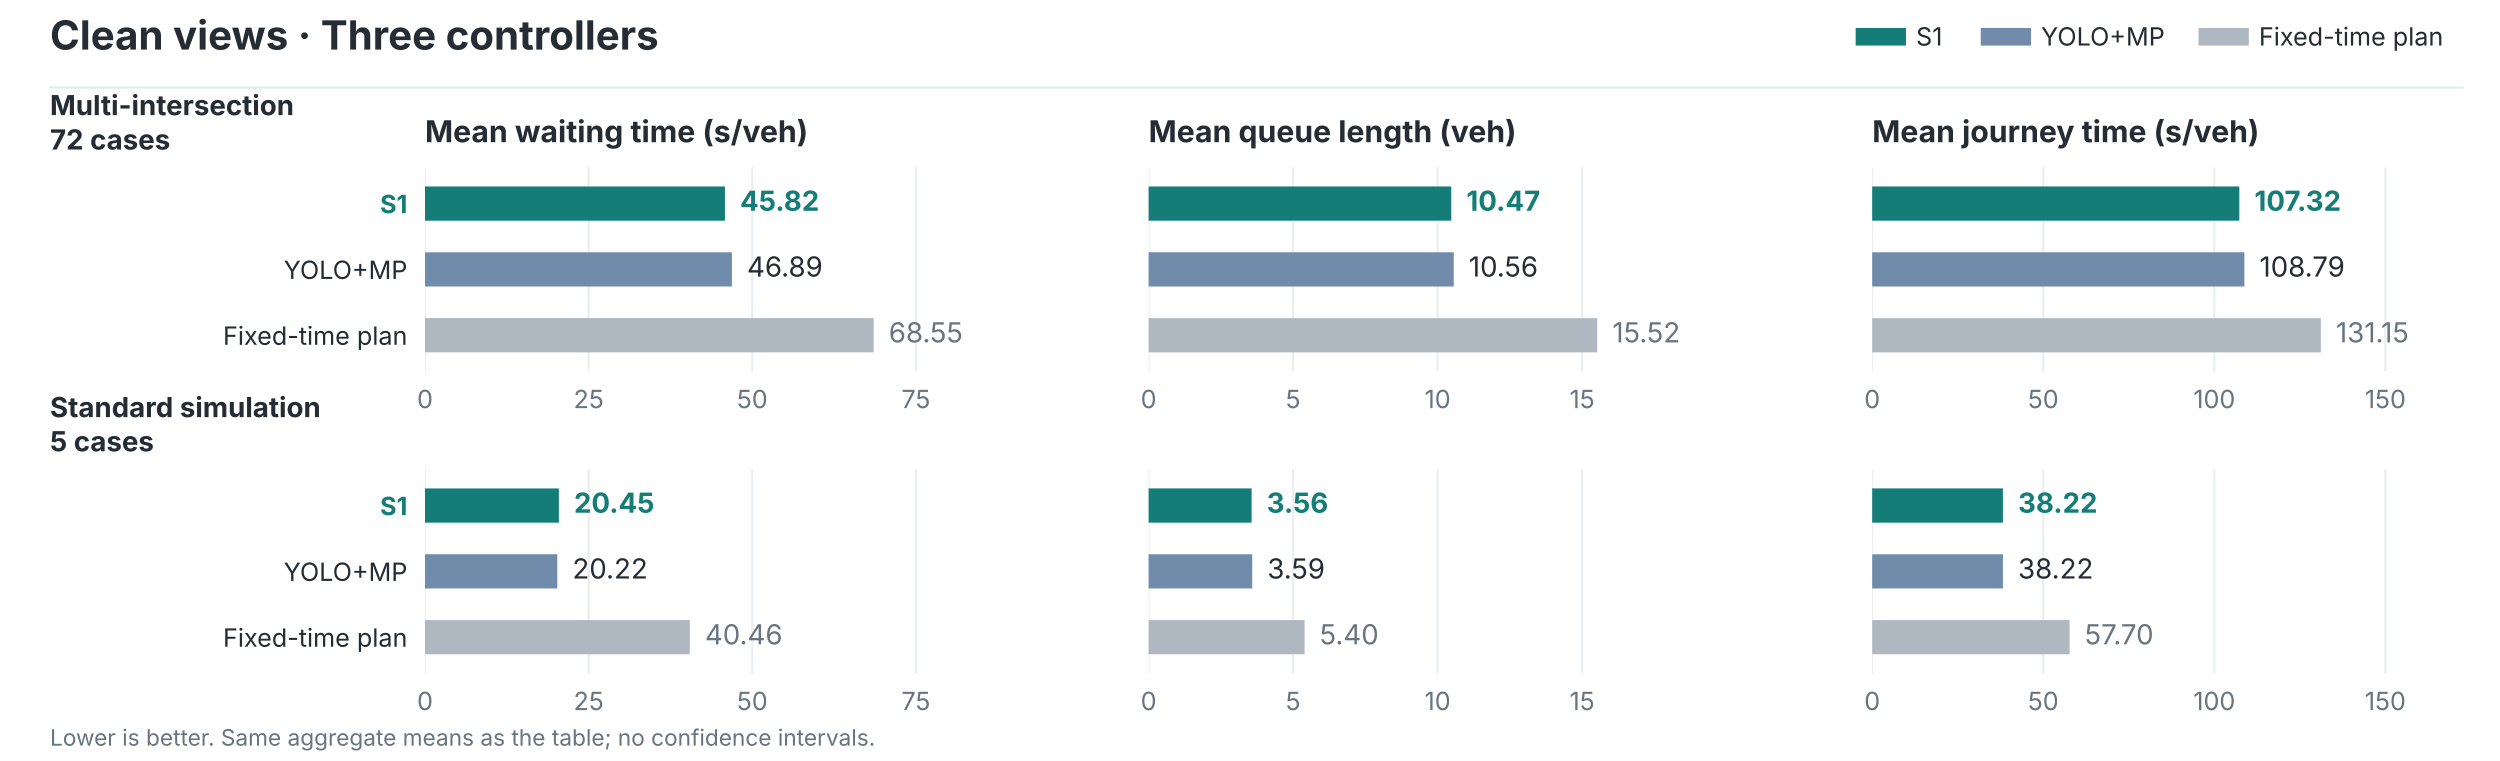
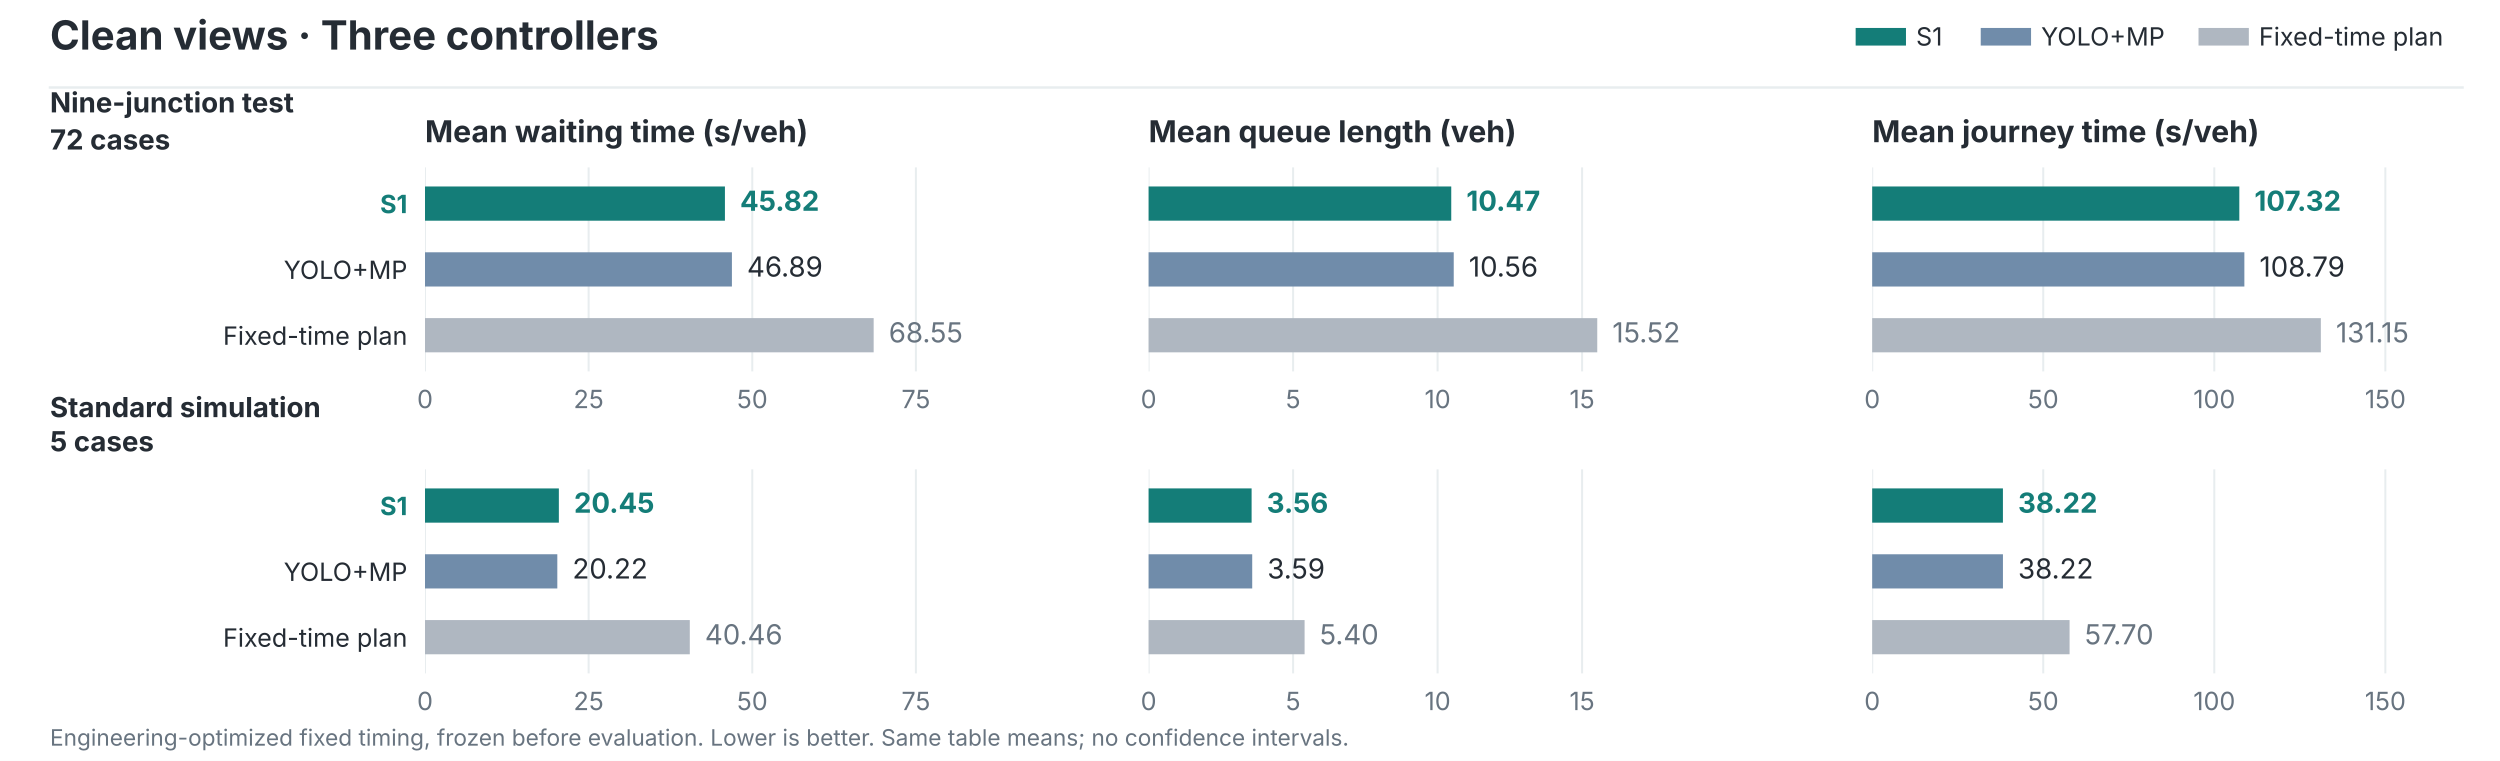
<svg xmlns="http://www.w3.org/2000/svg" width="993.6pt" height="302.4pt" viewBox="0 0 993.6 302.4" version="1.1">
  <defs>
    <style type="text/css">*{stroke-linejoin: round; stroke-linecap: butt}</style>
  </defs>
  <g id="figure_1">
    <g id="patch_1">
      <path d="M 0 302.4 L 993.6 302.4 L 993.6 0 L 0 0 z " style="fill: #ffffff" />
    </g>
    <g id="axes_1">
      <g id="patch_2">
        <path d="M 168.912 147.615 L 393.588 147.615 L 393.588 66.528 L 168.912 66.528 z " style="fill: #ffffff" />
      </g>
      <g id="matplotlib.axis_1">
        <g id="xtick_1">
          <g id="line2d_1">
-             <path d="M 168.912 147.615 L 168.912 66.528 " clip-path="url(#p9d1bf9a8a6)" style="fill: none; stroke: #e8edef; stroke-width: 0.8; stroke-linecap: square" />
+             <path d="M 168.912 147.615 L 168.912 66.528 " clip-path="url(#pd9fba6aa80)" style="fill: none; stroke: #e8edef; stroke-width: 0.8; stroke-linecap: square" />
          </g>
          <g id="line2d_2" />
          <g id="text_1">
            <text style="font-size: 10px; font-family: 'Inter', 'DejaVu Sans', sans-serif; text-anchor: middle; fill: #687480" x="168.912" y="162.213" transform="rotate(-0 168.912 162.2128)">0</text>
          </g>
        </g>
        <g id="xtick_2">
          <g id="line2d_3">
-             <path d="M 233.947 147.615 L 233.947 66.528 " clip-path="url(#p9d1bf9a8a6)" style="fill: none; stroke: #e8edef; stroke-width: 0.8; stroke-linecap: square" />
+             <path d="M 233.947 147.615 L 233.947 66.528 " clip-path="url(#pd9fba6aa80)" style="fill: none; stroke: #e8edef; stroke-width: 0.8; stroke-linecap: square" />
          </g>
          <g id="line2d_4" />
          <g id="text_2">
            <text style="font-size: 10px; font-family: 'Inter', 'DejaVu Sans', sans-serif; text-anchor: middle; fill: #687480" x="233.947" y="162.213" transform="rotate(-0 233.9473 162.2128)">25</text>
          </g>
        </g>
        <g id="xtick_3">
          <g id="line2d_5">
-             <path d="M 298.983 147.615 L 298.983 66.528 " clip-path="url(#p9d1bf9a8a6)" style="fill: none; stroke: #e8edef; stroke-width: 0.8; stroke-linecap: square" />
+             <path d="M 298.983 147.615 L 298.983 66.528 " clip-path="url(#pd9fba6aa80)" style="fill: none; stroke: #e8edef; stroke-width: 0.8; stroke-linecap: square" />
          </g>
          <g id="line2d_6" />
          <g id="text_3">
            <text style="font-size: 10px; font-family: 'Inter', 'DejaVu Sans', sans-serif; text-anchor: middle; fill: #687480" x="298.983" y="162.213" transform="rotate(-0 298.9826 162.2128)">50</text>
          </g>
        </g>
        <g id="xtick_4">
          <g id="line2d_7">
-             <path d="M 364.018 147.615 L 364.018 66.528 " clip-path="url(#p9d1bf9a8a6)" style="fill: none; stroke: #e8edef; stroke-width: 0.8; stroke-linecap: square" />
+             <path d="M 364.018 147.615 L 364.018 66.528 " clip-path="url(#pd9fba6aa80)" style="fill: none; stroke: #e8edef; stroke-width: 0.8; stroke-linecap: square" />
          </g>
          <g id="line2d_8" />
          <g id="text_4">
            <text style="font-size: 10px; font-family: 'Inter', 'DejaVu Sans', sans-serif; text-anchor: middle; fill: #687480" x="364.018" y="162.213" transform="rotate(-0 364.0179 162.2128)">75</text>
          </g>
        </g>
      </g>
      <g id="matplotlib.axis_2">
        <g id="ytick_1">
          <g id="line2d_9" />
          <g id="text_5">
            <text style="font-weight: 700; font-size: 10px; font-family: 'Inter', 'DejaVu Sans', sans-serif; text-anchor: end; fill: #147d78" x="161.912" y="84.713" transform="rotate(-0 161.912 84.71325)">S1</text>
          </g>
        </g>
        <g id="ytick_2">
          <g id="line2d_10" />
          <g id="text_6">
            <text style="font-size: 10px; font-family: 'Inter', 'DejaVu Sans', sans-serif; text-anchor: end; fill: #252c34" x="161.912" y="110.87" transform="rotate(-0 161.912 110.8704)">YOLO+MP</text>
          </g>
        </g>
        <g id="ytick_3">
          <g id="line2d_11" />
          <g id="text_7">
            <text style="font-size: 10px; font-family: 'Inter', 'DejaVu Sans', sans-serif; text-anchor: end; fill: #252c34" x="161.912" y="137.028" transform="rotate(-0 161.912 137.0279)">Fixed-time plan</text>
          </g>
        </g>
      </g>
      <g id="patch_3">
-         <path d="M 168.912 87.715 L 288.115 87.715 L 288.115 74.114 L 168.912 74.114 z " clip-path="url(#p9d1bf9a8a6)" style="fill: #147d78" />
+         <path d="M 168.912 87.715 L 288.115 87.715 L 288.115 74.114 L 168.912 74.114 z " clip-path="url(#pd9fba6aa80)" style="fill: #147d78" />
      </g>
      <g id="patch_4">
-         <path d="M 168.912 113.872 L 290.891 113.872 L 290.891 100.271 L 168.912 100.271 z " clip-path="url(#p9d1bf9a8a6)" style="fill: #708caa" />
+         <path d="M 168.912 113.872 L 290.891 113.872 L 290.891 100.271 L 168.912 100.271 z " clip-path="url(#pd9fba6aa80)" style="fill: #708caa" />
      </g>
      <g id="patch_5">
-         <path d="M 168.912 140.03 L 347.227 140.03 L 347.227 126.428 L 168.912 126.428 z " clip-path="url(#p9d1bf9a8a6)" style="fill: #afb7c1" />
+         <path d="M 168.912 140.03 L 347.227 140.03 L 347.227 126.428 L 168.912 126.428 z " clip-path="url(#pd9fba6aa80)" style="fill: #afb7c1" />
      </g>
      <g id="text_8">
        <text style="font-weight: 700; font-size: 11px; font-family: 'Inter', 'DejaVu Sans', sans-serif; text-anchor: start; fill: #147d78" x="294.115" y="83.772" transform="rotate(-0 294.1155 83.77184)">45.82</text>
      </g>
      <g id="text_9">
        <text style="font-size: 11px; font-family: 'Inter', 'DejaVu Sans', sans-serif; text-anchor: start; fill: #252c34" x="296.891" y="109.929" transform="rotate(-0 296.891 109.929)">46.89</text>
      </g>
      <g id="text_10">
        <text style="font-size: 11px; font-family: 'Inter', 'DejaVu Sans', sans-serif; text-anchor: start; fill: #687480" x="353.227" y="136.086" transform="rotate(-0 353.2266 136.0861)">68.55</text>
      </g>
      <g id="text_11">
        <text style="font-weight: 700; font-size: 12px; font-family: 'Inter', 'DejaVu Sans', sans-serif; text-anchor: start; fill: #252c34" x="168.912" y="56.528" transform="rotate(-0 168.912 56.528)">Mean waiting time (s/veh)</text>
      </g>
    </g>
    <g id="axes_2">
      <g id="patch_6">
        <path d="M 456.498 147.615 L 681.174 147.615 L 681.174 66.528 L 456.498 66.528 z " style="fill: #ffffff" />
      </g>
      <g id="matplotlib.axis_3">
        <g id="xtick_5">
          <g id="line2d_12">
-             <path d="M 456.498 147.615 L 456.498 66.528 " clip-path="url(#pfd0835ec8d)" style="fill: none; stroke: #e8edef; stroke-width: 0.8; stroke-linecap: square" />
+             <path d="M 456.498 147.615 L 456.498 66.528 " clip-path="url(#p2696ca1bbf)" style="fill: none; stroke: #e8edef; stroke-width: 0.8; stroke-linecap: square" />
          </g>
          <g id="line2d_13" />
          <g id="text_12">
            <text style="font-size: 10px; font-family: 'Inter', 'DejaVu Sans', sans-serif; text-anchor: middle; fill: #687480" x="456.498" y="162.213" transform="rotate(-0 456.4978 162.2128)">0</text>
          </g>
        </g>
        <g id="xtick_6">
          <g id="line2d_14">
-             <path d="M 513.927 147.615 L 513.927 66.528 " clip-path="url(#pfd0835ec8d)" style="fill: none; stroke: #e8edef; stroke-width: 0.8; stroke-linecap: square" />
+             <path d="M 513.927 147.615 L 513.927 66.528 " clip-path="url(#p2696ca1bbf)" style="fill: none; stroke: #e8edef; stroke-width: 0.8; stroke-linecap: square" />
          </g>
          <g id="line2d_15" />
          <g id="text_13">
            <text style="font-size: 10px; font-family: 'Inter', 'DejaVu Sans', sans-serif; text-anchor: middle; fill: #687480" x="513.927" y="162.213" transform="rotate(-0 513.927 162.2128)">5</text>
          </g>
        </g>
        <g id="xtick_7">
          <g id="line2d_16">
-             <path d="M 571.356 147.615 L 571.356 66.528 " clip-path="url(#pfd0835ec8d)" style="fill: none; stroke: #e8edef; stroke-width: 0.8; stroke-linecap: square" />
+             <path d="M 571.356 147.615 L 571.356 66.528 " clip-path="url(#p2696ca1bbf)" style="fill: none; stroke: #e8edef; stroke-width: 0.8; stroke-linecap: square" />
          </g>
          <g id="line2d_17" />
          <g id="text_14">
            <text style="font-size: 10px; font-family: 'Inter', 'DejaVu Sans', sans-serif; text-anchor: middle; fill: #687480" x="571.356" y="162.213" transform="rotate(-0 571.3561 162.2128)">10</text>
          </g>
        </g>
        <g id="xtick_8">
          <g id="line2d_18">
-             <path d="M 628.785 147.615 L 628.785 66.528 " clip-path="url(#pfd0835ec8d)" style="fill: none; stroke: #e8edef; stroke-width: 0.8; stroke-linecap: square" />
+             <path d="M 628.785 147.615 L 628.785 66.528 " clip-path="url(#p2696ca1bbf)" style="fill: none; stroke: #e8edef; stroke-width: 0.8; stroke-linecap: square" />
          </g>
          <g id="line2d_19" />
          <g id="text_15">
            <text style="font-size: 10px; font-family: 'Inter', 'DejaVu Sans', sans-serif; text-anchor: middle; fill: #687480" x="628.785" y="162.213" transform="rotate(-0 628.7853 162.2128)">15</text>
          </g>
        </g>
      </g>
      <g id="matplotlib.axis_4">
        <g id="ytick_4">
          <g id="line2d_20" />
        </g>
        <g id="ytick_5">
          <g id="line2d_21" />
        </g>
        <g id="ytick_6">
          <g id="line2d_22" />
        </g>
      </g>
      <g id="patch_7">
-         <path d="M 456.498 87.715 L 576.785 87.715 L 576.785 74.114 L 456.498 74.114 z " clip-path="url(#pfd0835ec8d)" style="fill: #147d78" />
+         <path d="M 456.498 87.715 L 576.785 87.715 L 576.785 74.114 L 456.498 74.114 z " clip-path="url(#p2696ca1bbf)" style="fill: #147d78" />
      </g>
      <g id="patch_8">
-         <path d="M 456.498 113.872 L 577.774 113.872 L 577.774 100.271 L 456.498 100.271 z " clip-path="url(#pfd0835ec8d)" style="fill: #708caa" />
+         <path d="M 456.498 113.872 L 577.774 113.872 L 577.774 100.271 L 456.498 100.271 z " clip-path="url(#p2696ca1bbf)" style="fill: #708caa" />
      </g>
      <g id="patch_9">
-         <path d="M 456.498 140.03 L 634.812 140.03 L 634.812 126.428 L 456.498 126.428 z " clip-path="url(#pfd0835ec8d)" style="fill: #afb7c1" />
+         <path d="M 456.498 140.03 L 634.812 140.03 L 634.812 126.428 L 456.498 126.428 z " clip-path="url(#p2696ca1bbf)" style="fill: #afb7c1" />
      </g>
      <g id="text_16">
        <text style="font-weight: 700; font-size: 11px; font-family: 'Inter', 'DejaVu Sans', sans-serif; text-anchor: start; fill: #147d78" x="582.785" y="83.772" transform="rotate(-0 582.7853 83.77184)">10.47</text>
      </g>
      <g id="text_17">
        <text style="font-size: 11px; font-family: 'Inter', 'DejaVu Sans', sans-serif; text-anchor: start; fill: #252c34" x="583.774" y="109.929" transform="rotate(-0 583.7739 109.929)">10.56</text>
      </g>
      <g id="text_18">
        <text style="font-size: 11px; font-family: 'Inter', 'DejaVu Sans', sans-serif; text-anchor: start; fill: #687480" x="640.812" y="136.086" transform="rotate(-0 640.8124 136.0861)">15.52</text>
      </g>
      <g id="text_19">
        <text style="font-weight: 700; font-size: 12px; font-family: 'Inter', 'DejaVu Sans', sans-serif; text-anchor: start; fill: #252c34" x="456.498" y="56.528" transform="rotate(-0 456.4978 56.528)">Mean queue length (veh)</text>
      </g>
    </g>
    <g id="axes_3">
      <g id="patch_10">
        <path d="M 744.084 147.615 L 968.76 147.615 L 968.76 66.528 L 744.084 66.528 z " style="fill: #ffffff" />
      </g>
      <g id="matplotlib.axis_5">
        <g id="xtick_9">
          <g id="line2d_23">
-             <path d="M 744.084 147.615 L 744.084 66.528 " clip-path="url(#p288a948d2e)" style="fill: none; stroke: #e8edef; stroke-width: 0.8; stroke-linecap: square" />
+             <path d="M 744.084 147.615 L 744.084 66.528 " clip-path="url(#p19a91452a4)" style="fill: none; stroke: #e8edef; stroke-width: 0.8; stroke-linecap: square" />
          </g>
          <g id="line2d_24" />
          <g id="text_20">
            <text style="font-size: 10px; font-family: 'Inter', 'DejaVu Sans', sans-serif; text-anchor: middle; fill: #687480" x="744.084" y="162.213" transform="rotate(-0 744.0836 162.2128)">0</text>
          </g>
        </g>
        <g id="xtick_10">
          <g id="line2d_25">
-             <path d="M 812.065 147.615 L 812.065 66.528 " clip-path="url(#p288a948d2e)" style="fill: none; stroke: #e8edef; stroke-width: 0.8; stroke-linecap: square" />
+             <path d="M 812.065 147.615 L 812.065 66.528 " clip-path="url(#p19a91452a4)" style="fill: none; stroke: #e8edef; stroke-width: 0.8; stroke-linecap: square" />
          </g>
          <g id="line2d_26" />
          <g id="text_21">
            <text style="font-size: 10px; font-family: 'Inter', 'DejaVu Sans', sans-serif; text-anchor: middle; fill: #687480" x="812.065" y="162.213" transform="rotate(-0 812.0652 162.2128)">50</text>
          </g>
        </g>
        <g id="xtick_11">
          <g id="line2d_27">
-             <path d="M 880.047 147.615 L 880.047 66.528 " clip-path="url(#p288a948d2e)" style="fill: none; stroke: #e8edef; stroke-width: 0.8; stroke-linecap: square" />
+             <path d="M 880.047 147.615 L 880.047 66.528 " clip-path="url(#p19a91452a4)" style="fill: none; stroke: #e8edef; stroke-width: 0.8; stroke-linecap: square" />
          </g>
          <g id="line2d_28" />
          <g id="text_22">
            <text style="font-size: 10px; font-family: 'Inter', 'DejaVu Sans', sans-serif; text-anchor: middle; fill: #687480" x="880.047" y="162.213" transform="rotate(-0 880.0469 162.2128)">100</text>
          </g>
        </g>
        <g id="xtick_12">
          <g id="line2d_29">
-             <path d="M 948.028 147.615 L 948.028 66.528 " clip-path="url(#p288a948d2e)" style="fill: none; stroke: #e8edef; stroke-width: 0.8; stroke-linecap: square" />
+             <path d="M 948.028 147.615 L 948.028 66.528 " clip-path="url(#p19a91452a4)" style="fill: none; stroke: #e8edef; stroke-width: 0.8; stroke-linecap: square" />
          </g>
          <g id="line2d_30" />
          <g id="text_23">
            <text style="font-size: 10px; font-family: 'Inter', 'DejaVu Sans', sans-serif; text-anchor: middle; fill: #687480" x="948.028" y="162.213" transform="rotate(-0 948.0285 162.2128)">150</text>
          </g>
        </g>
      </g>
      <g id="matplotlib.axis_6">
        <g id="ytick_7">
          <g id="line2d_31" />
        </g>
        <g id="ytick_8">
          <g id="line2d_32" />
        </g>
        <g id="ytick_9">
          <g id="line2d_33" />
        </g>
      </g>
      <g id="patch_11">
-         <path d="M 744.084 87.715 L 889.994 87.715 L 889.994 74.114 L 744.084 74.114 z " clip-path="url(#p288a948d2e)" style="fill: #147d78" />
+         <path d="M 744.084 87.715 L 889.994 87.715 L 889.994 74.114 L 744.084 74.114 z " clip-path="url(#p19a91452a4)" style="fill: #147d78" />
      </g>
      <g id="patch_12">
-         <path d="M 744.084 113.872 L 892.001 113.872 L 892.001 100.271 L 744.084 100.271 z " clip-path="url(#p288a948d2e)" style="fill: #708caa" />
+         <path d="M 744.084 113.872 L 892.001 113.872 L 892.001 100.271 L 744.084 100.271 z " clip-path="url(#p19a91452a4)" style="fill: #708caa" />
      </g>
      <g id="patch_13">
-         <path d="M 744.084 140.03 L 922.398 140.03 L 922.398 126.428 L 744.084 126.428 z " clip-path="url(#p288a948d2e)" style="fill: #afb7c1" />
+         <path d="M 744.084 140.03 L 922.398 140.03 L 922.398 126.428 L 744.084 126.428 z " clip-path="url(#p19a91452a4)" style="fill: #afb7c1" />
      </g>
      <g id="text_24">
        <text style="font-weight: 700; font-size: 11px; font-family: 'Inter', 'DejaVu Sans', sans-serif; text-anchor: start; fill: #147d78" x="895.994" y="83.772" transform="rotate(-0 895.9938 83.77184)">107.32</text>
      </g>
      <g id="text_25">
        <text style="font-size: 11px; font-family: 'Inter', 'DejaVu Sans', sans-serif; text-anchor: start; fill: #252c34" x="898.001" y="109.929" transform="rotate(-0 898.001 109.929)">108.79</text>
      </g>
      <g id="text_26">
        <text style="font-size: 11px; font-family: 'Inter', 'DejaVu Sans', sans-serif; text-anchor: start; fill: #687480" x="928.398" y="136.086" transform="rotate(-0 928.3982 136.0861)">131.15</text>
      </g>
      <g id="text_27">
        <text style="font-weight: 700; font-size: 12px; font-family: 'Inter', 'DejaVu Sans', sans-serif; text-anchor: start; fill: #252c34" x="744.084" y="56.528" transform="rotate(-0 744.0836 56.528)">Mean journey time (s/veh)</text>
      </g>
    </g>
    <g id="axes_4">
      <g id="patch_14">
        <path d="M 168.912 267.624 L 393.588 267.624 L 393.588 186.537 L 168.912 186.537 z " style="fill: #ffffff" />
      </g>
      <g id="matplotlib.axis_7">
        <g id="xtick_13">
          <g id="line2d_34">
-             <path d="M 168.912 267.624 L 168.912 186.537 " clip-path="url(#p82a8e5184b)" style="fill: none; stroke: #e8edef; stroke-width: 0.8; stroke-linecap: square" />
+             <path d="M 168.912 267.624 L 168.912 186.537 " clip-path="url(#pb7d97a0ab2)" style="fill: none; stroke: #e8edef; stroke-width: 0.8; stroke-linecap: square" />
          </g>
          <g id="line2d_35" />
          <g id="text_28">
            <text style="font-size: 10px; font-family: 'Inter', 'DejaVu Sans', sans-serif; text-anchor: middle; fill: #687480" x="168.912" y="282.222" transform="rotate(-0 168.912 282.2217)">0</text>
          </g>
        </g>
        <g id="xtick_14">
          <g id="line2d_36">
-             <path d="M 233.947 267.624 L 233.947 186.537 " clip-path="url(#p82a8e5184b)" style="fill: none; stroke: #e8edef; stroke-width: 0.8; stroke-linecap: square" />
+             <path d="M 233.947 267.624 L 233.947 186.537 " clip-path="url(#pb7d97a0ab2)" style="fill: none; stroke: #e8edef; stroke-width: 0.8; stroke-linecap: square" />
          </g>
          <g id="line2d_37" />
          <g id="text_29">
            <text style="font-size: 10px; font-family: 'Inter', 'DejaVu Sans', sans-serif; text-anchor: middle; fill: #687480" x="233.947" y="282.222" transform="rotate(-0 233.9473 282.2217)">25</text>
          </g>
        </g>
        <g id="xtick_15">
          <g id="line2d_38">
-             <path d="M 298.983 267.624 L 298.983 186.537 " clip-path="url(#p82a8e5184b)" style="fill: none; stroke: #e8edef; stroke-width: 0.8; stroke-linecap: square" />
+             <path d="M 298.983 267.624 L 298.983 186.537 " clip-path="url(#pb7d97a0ab2)" style="fill: none; stroke: #e8edef; stroke-width: 0.8; stroke-linecap: square" />
          </g>
          <g id="line2d_39" />
          <g id="text_30">
            <text style="font-size: 10px; font-family: 'Inter', 'DejaVu Sans', sans-serif; text-anchor: middle; fill: #687480" x="298.983" y="282.222" transform="rotate(-0 298.9826 282.2217)">50</text>
          </g>
        </g>
        <g id="xtick_16">
          <g id="line2d_40">
-             <path d="M 364.018 267.624 L 364.018 186.537 " clip-path="url(#p82a8e5184b)" style="fill: none; stroke: #e8edef; stroke-width: 0.8; stroke-linecap: square" />
+             <path d="M 364.018 267.624 L 364.018 186.537 " clip-path="url(#pb7d97a0ab2)" style="fill: none; stroke: #e8edef; stroke-width: 0.8; stroke-linecap: square" />
          </g>
          <g id="line2d_41" />
          <g id="text_31">
            <text style="font-size: 10px; font-family: 'Inter', 'DejaVu Sans', sans-serif; text-anchor: middle; fill: #687480" x="364.018" y="282.222" transform="rotate(-0 364.0179 282.2217)">75</text>
          </g>
        </g>
      </g>
      <g id="matplotlib.axis_8">
        <g id="ytick_10">
          <g id="line2d_42" />
          <g id="text_32">
            <text style="font-weight: 700; font-size: 10px; font-family: 'Inter', 'DejaVu Sans', sans-serif; text-anchor: end; fill: #147d78" x="161.912" y="204.722" transform="rotate(-0 161.912 204.7222)">S1</text>
          </g>
        </g>
        <g id="ytick_11">
          <g id="line2d_43" />
          <g id="text_33">
            <text style="font-size: 10px; font-family: 'Inter', 'DejaVu Sans', sans-serif; text-anchor: end; fill: #252c34" x="161.912" y="230.879" transform="rotate(-0 161.912 230.8793)">YOLO+MP</text>
          </g>
        </g>
        <g id="ytick_12">
          <g id="line2d_44" />
          <g id="text_34">
            <text style="font-size: 10px; font-family: 'Inter', 'DejaVu Sans', sans-serif; text-anchor: end; fill: #252c34" x="161.912" y="257.037" transform="rotate(-0 161.912 257.0368)">Fixed-time plan</text>
          </g>
        </g>
      </g>
      <g id="patch_15">
-         <path d="M 168.912 207.724 L 222.112 207.724 L 222.112 194.122 L 168.912 194.122 z " clip-path="url(#p82a8e5184b)" style="fill: #147d78" />
+         <path d="M 168.912 207.724 L 222.112 207.724 L 222.112 194.122 L 168.912 194.122 z " clip-path="url(#pb7d97a0ab2)" style="fill: #147d78" />
      </g>
      <g id="patch_16">
-         <path d="M 168.912 233.881 L 221.5 233.881 L 221.5 220.28 L 168.912 220.28 z " clip-path="url(#p82a8e5184b)" style="fill: #708caa" />
+         <path d="M 168.912 233.881 L 221.5 233.881 L 221.5 220.28 L 168.912 220.28 z " clip-path="url(#pb7d97a0ab2)" style="fill: #708caa" />
      </g>
      <g id="patch_17">
-         <path d="M 168.912 260.038 L 274.155 260.038 L 274.155 246.437 L 168.912 246.437 z " clip-path="url(#p82a8e5184b)" style="fill: #afb7c1" />
+         <path d="M 168.912 260.038 L 274.155 260.038 L 274.155 246.437 L 168.912 246.437 z " clip-path="url(#pb7d97a0ab2)" style="fill: #afb7c1" />
      </g>
      <g id="text_35">
        <text style="font-weight: 700; font-size: 11px; font-family: 'Inter', 'DejaVu Sans', sans-serif; text-anchor: start; fill: #147d78" x="228.112" y="203.781" transform="rotate(-0 228.112 203.7807)">20.45</text>
      </g>
      <g id="text_36">
        <text style="font-size: 11px; font-family: 'Inter', 'DejaVu Sans', sans-serif; text-anchor: start; fill: #252c34" x="227.5" y="229.938" transform="rotate(-0 227.5 229.9379)">20.22</text>
      </g>
      <g id="text_37">
        <text style="font-size: 11px; font-family: 'Inter', 'DejaVu Sans', sans-serif; text-anchor: start; fill: #687480" x="280.155" y="256.095" transform="rotate(-0 280.1552 256.095)">40.46</text>
      </g>
    </g>
    <g id="axes_5">
      <g id="patch_18">
        <path d="M 456.498 267.624 L 681.174 267.624 L 681.174 186.537 L 456.498 186.537 z " style="fill: #ffffff" />
      </g>
      <g id="matplotlib.axis_9">
        <g id="xtick_17">
          <g id="line2d_45">
-             <path d="M 456.498 267.624 L 456.498 186.537 " clip-path="url(#p2c31f4af8c)" style="fill: none; stroke: #e8edef; stroke-width: 0.8; stroke-linecap: square" />
+             <path d="M 456.498 267.624 L 456.498 186.537 " clip-path="url(#p0621dd6f0c)" style="fill: none; stroke: #e8edef; stroke-width: 0.8; stroke-linecap: square" />
          </g>
          <g id="line2d_46" />
          <g id="text_38">
            <text style="font-size: 10px; font-family: 'Inter', 'DejaVu Sans', sans-serif; text-anchor: middle; fill: #687480" x="456.498" y="282.222" transform="rotate(-0 456.4978 282.2217)">0</text>
          </g>
        </g>
        <g id="xtick_18">
          <g id="line2d_47">
-             <path d="M 513.927 267.624 L 513.927 186.537 " clip-path="url(#p2c31f4af8c)" style="fill: none; stroke: #e8edef; stroke-width: 0.8; stroke-linecap: square" />
+             <path d="M 513.927 267.624 L 513.927 186.537 " clip-path="url(#p0621dd6f0c)" style="fill: none; stroke: #e8edef; stroke-width: 0.8; stroke-linecap: square" />
          </g>
          <g id="line2d_48" />
          <g id="text_39">
            <text style="font-size: 10px; font-family: 'Inter', 'DejaVu Sans', sans-serif; text-anchor: middle; fill: #687480" x="513.927" y="282.222" transform="rotate(-0 513.927 282.2217)">5</text>
          </g>
        </g>
        <g id="xtick_19">
          <g id="line2d_49">
-             <path d="M 571.356 267.624 L 571.356 186.537 " clip-path="url(#p2c31f4af8c)" style="fill: none; stroke: #e8edef; stroke-width: 0.8; stroke-linecap: square" />
+             <path d="M 571.356 267.624 L 571.356 186.537 " clip-path="url(#p0621dd6f0c)" style="fill: none; stroke: #e8edef; stroke-width: 0.8; stroke-linecap: square" />
          </g>
          <g id="line2d_50" />
          <g id="text_40">
            <text style="font-size: 10px; font-family: 'Inter', 'DejaVu Sans', sans-serif; text-anchor: middle; fill: #687480" x="571.356" y="282.222" transform="rotate(-0 571.3561 282.2217)">10</text>
          </g>
        </g>
        <g id="xtick_20">
          <g id="line2d_51">
-             <path d="M 628.785 267.624 L 628.785 186.537 " clip-path="url(#p2c31f4af8c)" style="fill: none; stroke: #e8edef; stroke-width: 0.8; stroke-linecap: square" />
+             <path d="M 628.785 267.624 L 628.785 186.537 " clip-path="url(#p0621dd6f0c)" style="fill: none; stroke: #e8edef; stroke-width: 0.8; stroke-linecap: square" />
          </g>
          <g id="line2d_52" />
          <g id="text_41">
            <text style="font-size: 10px; font-family: 'Inter', 'DejaVu Sans', sans-serif; text-anchor: middle; fill: #687480" x="628.785" y="282.222" transform="rotate(-0 628.7853 282.2217)">15</text>
          </g>
        </g>
      </g>
      <g id="matplotlib.axis_10">
        <g id="ytick_13">
          <g id="line2d_53" />
        </g>
        <g id="ytick_14">
          <g id="line2d_54" />
        </g>
        <g id="ytick_15">
          <g id="line2d_55" />
        </g>
      </g>
      <g id="patch_19">
-         <path d="M 456.498 207.724 L 497.439 207.724 L 497.439 194.122 L 456.498 194.122 z " clip-path="url(#p2c31f4af8c)" style="fill: #147d78" />
+         <path d="M 456.498 207.724 L 497.439 207.724 L 497.439 194.122 L 456.498 194.122 z " clip-path="url(#p0621dd6f0c)" style="fill: #147d78" />
      </g>
      <g id="patch_20">
-         <path d="M 456.498 233.881 L 497.682 233.881 L 497.682 220.28 L 456.498 220.28 z " clip-path="url(#p2c31f4af8c)" style="fill: #708caa" />
+         <path d="M 456.498 233.881 L 497.682 233.881 L 497.682 220.28 L 456.498 220.28 z " clip-path="url(#p0621dd6f0c)" style="fill: #708caa" />
      </g>
      <g id="patch_21">
-         <path d="M 456.498 260.038 L 518.498 260.038 L 518.498 246.437 L 456.498 246.437 z " clip-path="url(#p2c31f4af8c)" style="fill: #afb7c1" />
+         <path d="M 456.498 260.038 L 518.498 260.038 L 518.498 246.437 L 456.498 246.437 z " clip-path="url(#p0621dd6f0c)" style="fill: #afb7c1" />
      </g>
      <g id="text_42">
        <text style="font-weight: 700; font-size: 11px; font-family: 'Inter', 'DejaVu Sans', sans-serif; text-anchor: start; fill: #147d78" x="503.439" y="203.781" transform="rotate(-0 503.4394 203.7807)">3.56</text>
      </g>
      <g id="text_43">
        <text style="font-size: 11px; font-family: 'Inter', 'DejaVu Sans', sans-serif; text-anchor: start; fill: #252c34" x="503.682" y="229.938" transform="rotate(-0 503.6822 229.9379)">3.59</text>
      </g>
      <g id="text_44">
        <text style="font-size: 11px; font-family: 'Inter', 'DejaVu Sans', sans-serif; text-anchor: start; fill: #687480" x="524.498" y="256.095" transform="rotate(-0 524.4983 256.095)">5.40</text>
      </g>
    </g>
    <g id="axes_6">
      <g id="patch_22">
        <path d="M 744.084 267.624 L 968.76 267.624 L 968.76 186.537 L 744.084 186.537 z " style="fill: #ffffff" />
      </g>
      <g id="matplotlib.axis_11">
        <g id="xtick_21">
          <g id="line2d_56">
-             <path d="M 744.084 267.624 L 744.084 186.537 " clip-path="url(#p70d3b45644)" style="fill: none; stroke: #e8edef; stroke-width: 0.8; stroke-linecap: square" />
+             <path d="M 744.084 267.624 L 744.084 186.537 " clip-path="url(#pbfbca4dae7)" style="fill: none; stroke: #e8edef; stroke-width: 0.8; stroke-linecap: square" />
          </g>
          <g id="line2d_57" />
          <g id="text_45">
            <text style="font-size: 10px; font-family: 'Inter', 'DejaVu Sans', sans-serif; text-anchor: middle; fill: #687480" x="744.084" y="282.222" transform="rotate(-0 744.0836 282.2217)">0</text>
          </g>
        </g>
        <g id="xtick_22">
          <g id="line2d_58">
-             <path d="M 812.065 267.624 L 812.065 186.537 " clip-path="url(#p70d3b45644)" style="fill: none; stroke: #e8edef; stroke-width: 0.8; stroke-linecap: square" />
+             <path d="M 812.065 267.624 L 812.065 186.537 " clip-path="url(#pbfbca4dae7)" style="fill: none; stroke: #e8edef; stroke-width: 0.8; stroke-linecap: square" />
          </g>
          <g id="line2d_59" />
          <g id="text_46">
            <text style="font-size: 10px; font-family: 'Inter', 'DejaVu Sans', sans-serif; text-anchor: middle; fill: #687480" x="812.065" y="282.222" transform="rotate(-0 812.0652 282.2217)">50</text>
          </g>
        </g>
        <g id="xtick_23">
          <g id="line2d_60">
-             <path d="M 880.047 267.624 L 880.047 186.537 " clip-path="url(#p70d3b45644)" style="fill: none; stroke: #e8edef; stroke-width: 0.8; stroke-linecap: square" />
+             <path d="M 880.047 267.624 L 880.047 186.537 " clip-path="url(#pbfbca4dae7)" style="fill: none; stroke: #e8edef; stroke-width: 0.8; stroke-linecap: square" />
          </g>
          <g id="line2d_61" />
          <g id="text_47">
            <text style="font-size: 10px; font-family: 'Inter', 'DejaVu Sans', sans-serif; text-anchor: middle; fill: #687480" x="880.047" y="282.222" transform="rotate(-0 880.0469 282.2217)">100</text>
          </g>
        </g>
        <g id="xtick_24">
          <g id="line2d_62">
-             <path d="M 948.028 267.624 L 948.028 186.537 " clip-path="url(#p70d3b45644)" style="fill: none; stroke: #e8edef; stroke-width: 0.8; stroke-linecap: square" />
+             <path d="M 948.028 267.624 L 948.028 186.537 " clip-path="url(#pbfbca4dae7)" style="fill: none; stroke: #e8edef; stroke-width: 0.8; stroke-linecap: square" />
          </g>
          <g id="line2d_63" />
          <g id="text_48">
            <text style="font-size: 10px; font-family: 'Inter', 'DejaVu Sans', sans-serif; text-anchor: middle; fill: #687480" x="948.028" y="282.222" transform="rotate(-0 948.0285 282.2217)">150</text>
          </g>
        </g>
      </g>
      <g id="matplotlib.axis_12">
        <g id="ytick_16">
          <g id="line2d_64" />
        </g>
        <g id="ytick_17">
          <g id="line2d_65" />
        </g>
        <g id="ytick_18">
          <g id="line2d_66" />
        </g>
      </g>
      <g id="patch_23">
-         <path d="M 744.084 207.724 L 796.042 207.724 L 796.042 194.122 L 744.084 194.122 z " clip-path="url(#p70d3b45644)" style="fill: #147d78" />
+         <path d="M 744.084 207.724 L 796.042 207.724 L 796.042 194.122 L 744.084 194.122 z " clip-path="url(#pbfbca4dae7)" style="fill: #147d78" />
      </g>
      <g id="patch_24">
-         <path d="M 744.084 233.881 L 796.049 233.881 L 796.049 220.28 L 744.084 220.28 z " clip-path="url(#p70d3b45644)" style="fill: #708caa" />
+         <path d="M 744.084 233.881 L 796.049 233.881 L 796.049 220.28 L 744.084 220.28 z " clip-path="url(#pbfbca4dae7)" style="fill: #708caa" />
      </g>
      <g id="patch_25">
-         <path d="M 744.084 260.038 L 822.533 260.038 L 822.533 246.437 L 744.084 246.437 z " clip-path="url(#p70d3b45644)" style="fill: #afb7c1" />
+         <path d="M 744.084 260.038 L 822.533 260.038 L 822.533 246.437 L 744.084 246.437 z " clip-path="url(#pbfbca4dae7)" style="fill: #afb7c1" />
      </g>
      <g id="text_49">
        <text style="font-weight: 700; font-size: 11px; font-family: 'Inter', 'DejaVu Sans', sans-serif; text-anchor: start; fill: #147d78" x="802.042" y="203.781" transform="rotate(-0 802.0421 203.7807)">38.22</text>
      </g>
      <g id="text_50">
        <text style="font-size: 11px; font-family: 'Inter', 'DejaVu Sans', sans-serif; text-anchor: start; fill: #252c34" x="802.049" y="229.938" transform="rotate(-0 802.049 229.9379)">38.22</text>
      </g>
      <g id="text_51">
        <text style="font-size: 11px; font-family: 'Inter', 'DejaVu Sans', sans-serif; text-anchor: start; fill: #687480" x="828.533" y="256.095" transform="rotate(-0 828.5329 256.095)">57.70</text>
      </g>
    </g>
    <g id="line2d_67">
      <path d="M 19.872 34.776 L 978.696 34.776 " style="fill: none; stroke: #e8edef; stroke-linecap: square" />
    </g>
    <g id="text_52">
      <text style="font-weight: 700; font-size: 16px; font-family: 'Inter', 'DejaVu Sans', sans-serif; text-anchor: start; fill: #252c34" x="19.872" y="19.718" transform="rotate(-0 19.872 19.7175)">Clean views · Three controllers</text>
    </g>
    <g id="text_53">
-       <text style="font-weight: 700; font-size: 11px; font-family: 'Inter', 'DejaVu Sans', sans-serif; fill: #252c34" transform="translate(19.872 45.77034)">Multi-intersection</text>
+       <text style="font-weight: 700; font-size: 11px; font-family: 'Inter', 'DejaVu Sans', sans-serif; fill: #252c34" transform="translate(19.872 44.66174)">Nine-junction test</text>
      <text style="font-weight: 700; font-size: 11px; font-family: 'Inter', 'DejaVu Sans', sans-serif; fill: #252c34" transform="translate(19.872 59.42323)">72 cases</text>
    </g>
    <g id="text_54">
      <text style="font-weight: 700; font-size: 11px; font-family: 'Inter', 'DejaVu Sans', sans-serif; fill: #252c34" transform="translate(19.872 165.7792)">Standard simulation</text>
      <text style="font-weight: 700; font-size: 11px; font-family: 'Inter', 'DejaVu Sans', sans-serif; fill: #252c34" transform="translate(19.872 179.3599)">5 cases</text>
    </g>
    <g id="text_55">
-       <text style="font-size: 9px; font-family: 'Inter', 'DejaVu Sans', sans-serif; text-anchor: start; fill: #687480" x="19.872" y="296.352" transform="rotate(-0 19.872 296.352)">Lower is better. Same aggregate means as the table; no confidence intervals.</text>
+       <text style="font-size: 9px; font-family: 'Inter', 'DejaVu Sans', sans-serif; text-anchor: start; fill: #687480" x="19.872" y="296.352" transform="rotate(-0 19.872 296.352)">Engineering-optimized fixed timing, frozen before evaluation. Lower is better. Same table means; no confidence intervals.</text>
    </g>
    <g id="legend_1">
      <g id="patch_26">
        <path d="M 737.511 18.11 L 757.511 18.11 L 757.511 11.11 L 737.511 11.11 z " style="fill: #147d78" />
      </g>
      <g id="text_56">
        <text style="font-size: 10px; font-family: 'Inter', 'DejaVu Sans', sans-serif; text-anchor: start; fill: #252c34" x="761.511" y="18.11" transform="rotate(-0 761.5109 18.11044)">S1</text>
      </g>
      <g id="patch_27">
        <path d="M 787.222 18.11 L 807.222 18.11 L 807.222 11.11 L 787.222 11.11 z " style="fill: #708caa" />
      </g>
      <g id="text_57">
        <text style="font-size: 10px; font-family: 'Inter', 'DejaVu Sans', sans-serif; text-anchor: start; fill: #252c34" x="811.222" y="18.11" transform="rotate(-0 811.2218 18.11044)">YOLO+MP</text>
      </g>
      <g id="patch_28">
        <path d="M 873.78 18.11 L 893.78 18.11 L 893.78 11.11 L 873.78 11.11 z " style="fill: #afb7c1" />
      </g>
      <g id="text_58">
        <text style="font-size: 10px; font-family: 'Inter', 'DejaVu Sans', sans-serif; text-anchor: start; fill: #252c34" x="897.78" y="18.11" transform="rotate(-0 897.7796 18.11044)">Fixed-time plan</text>
      </g>
    </g>
  </g>
  <defs>
-     <clipPath id="p9d1bf9a8a6">
+     <clipPath id="pd9fba6aa80">
      <rect x="168.912" y="66.528" width="224.676" height="81.087" />
    </clipPath>
-     <clipPath id="pfd0835ec8d">
+     <clipPath id="p2696ca1bbf">
      <rect x="456.498" y="66.528" width="224.676" height="81.087" />
    </clipPath>
-     <clipPath id="p288a948d2e">
+     <clipPath id="p19a91452a4">
      <rect x="744.084" y="66.528" width="224.676" height="81.087" />
    </clipPath>
-     <clipPath id="p82a8e5184b">
+     <clipPath id="pb7d97a0ab2">
      <rect x="168.912" y="186.537" width="224.676" height="81.087" />
    </clipPath>
-     <clipPath id="p2c31f4af8c">
+     <clipPath id="p0621dd6f0c">
      <rect x="456.498" y="186.537" width="224.676" height="81.087" />
    </clipPath>
-     <clipPath id="p70d3b45644">
+     <clipPath id="pbfbca4dae7">
      <rect x="744.084" y="186.537" width="224.676" height="81.087" />
    </clipPath>
  </defs>
</svg>
